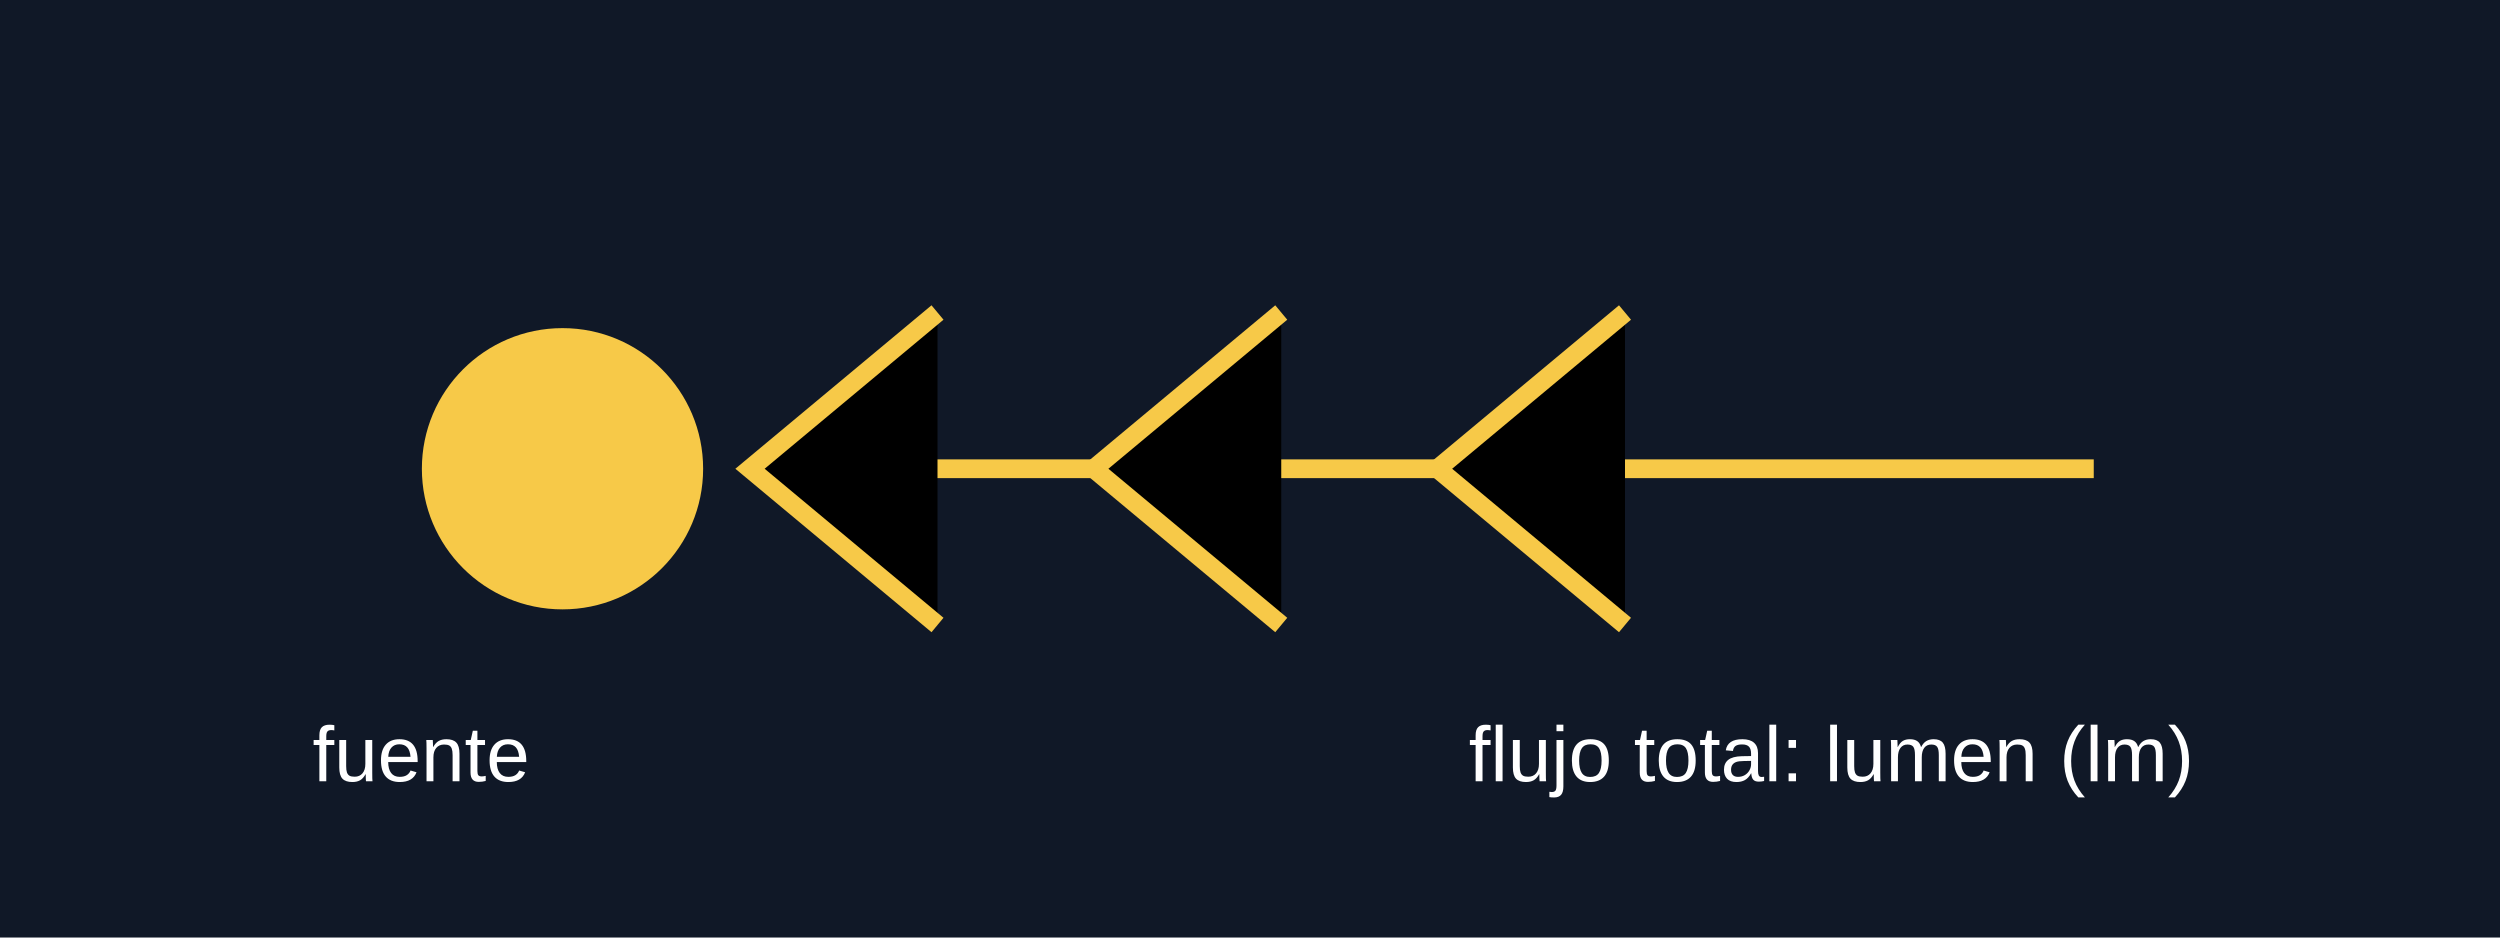
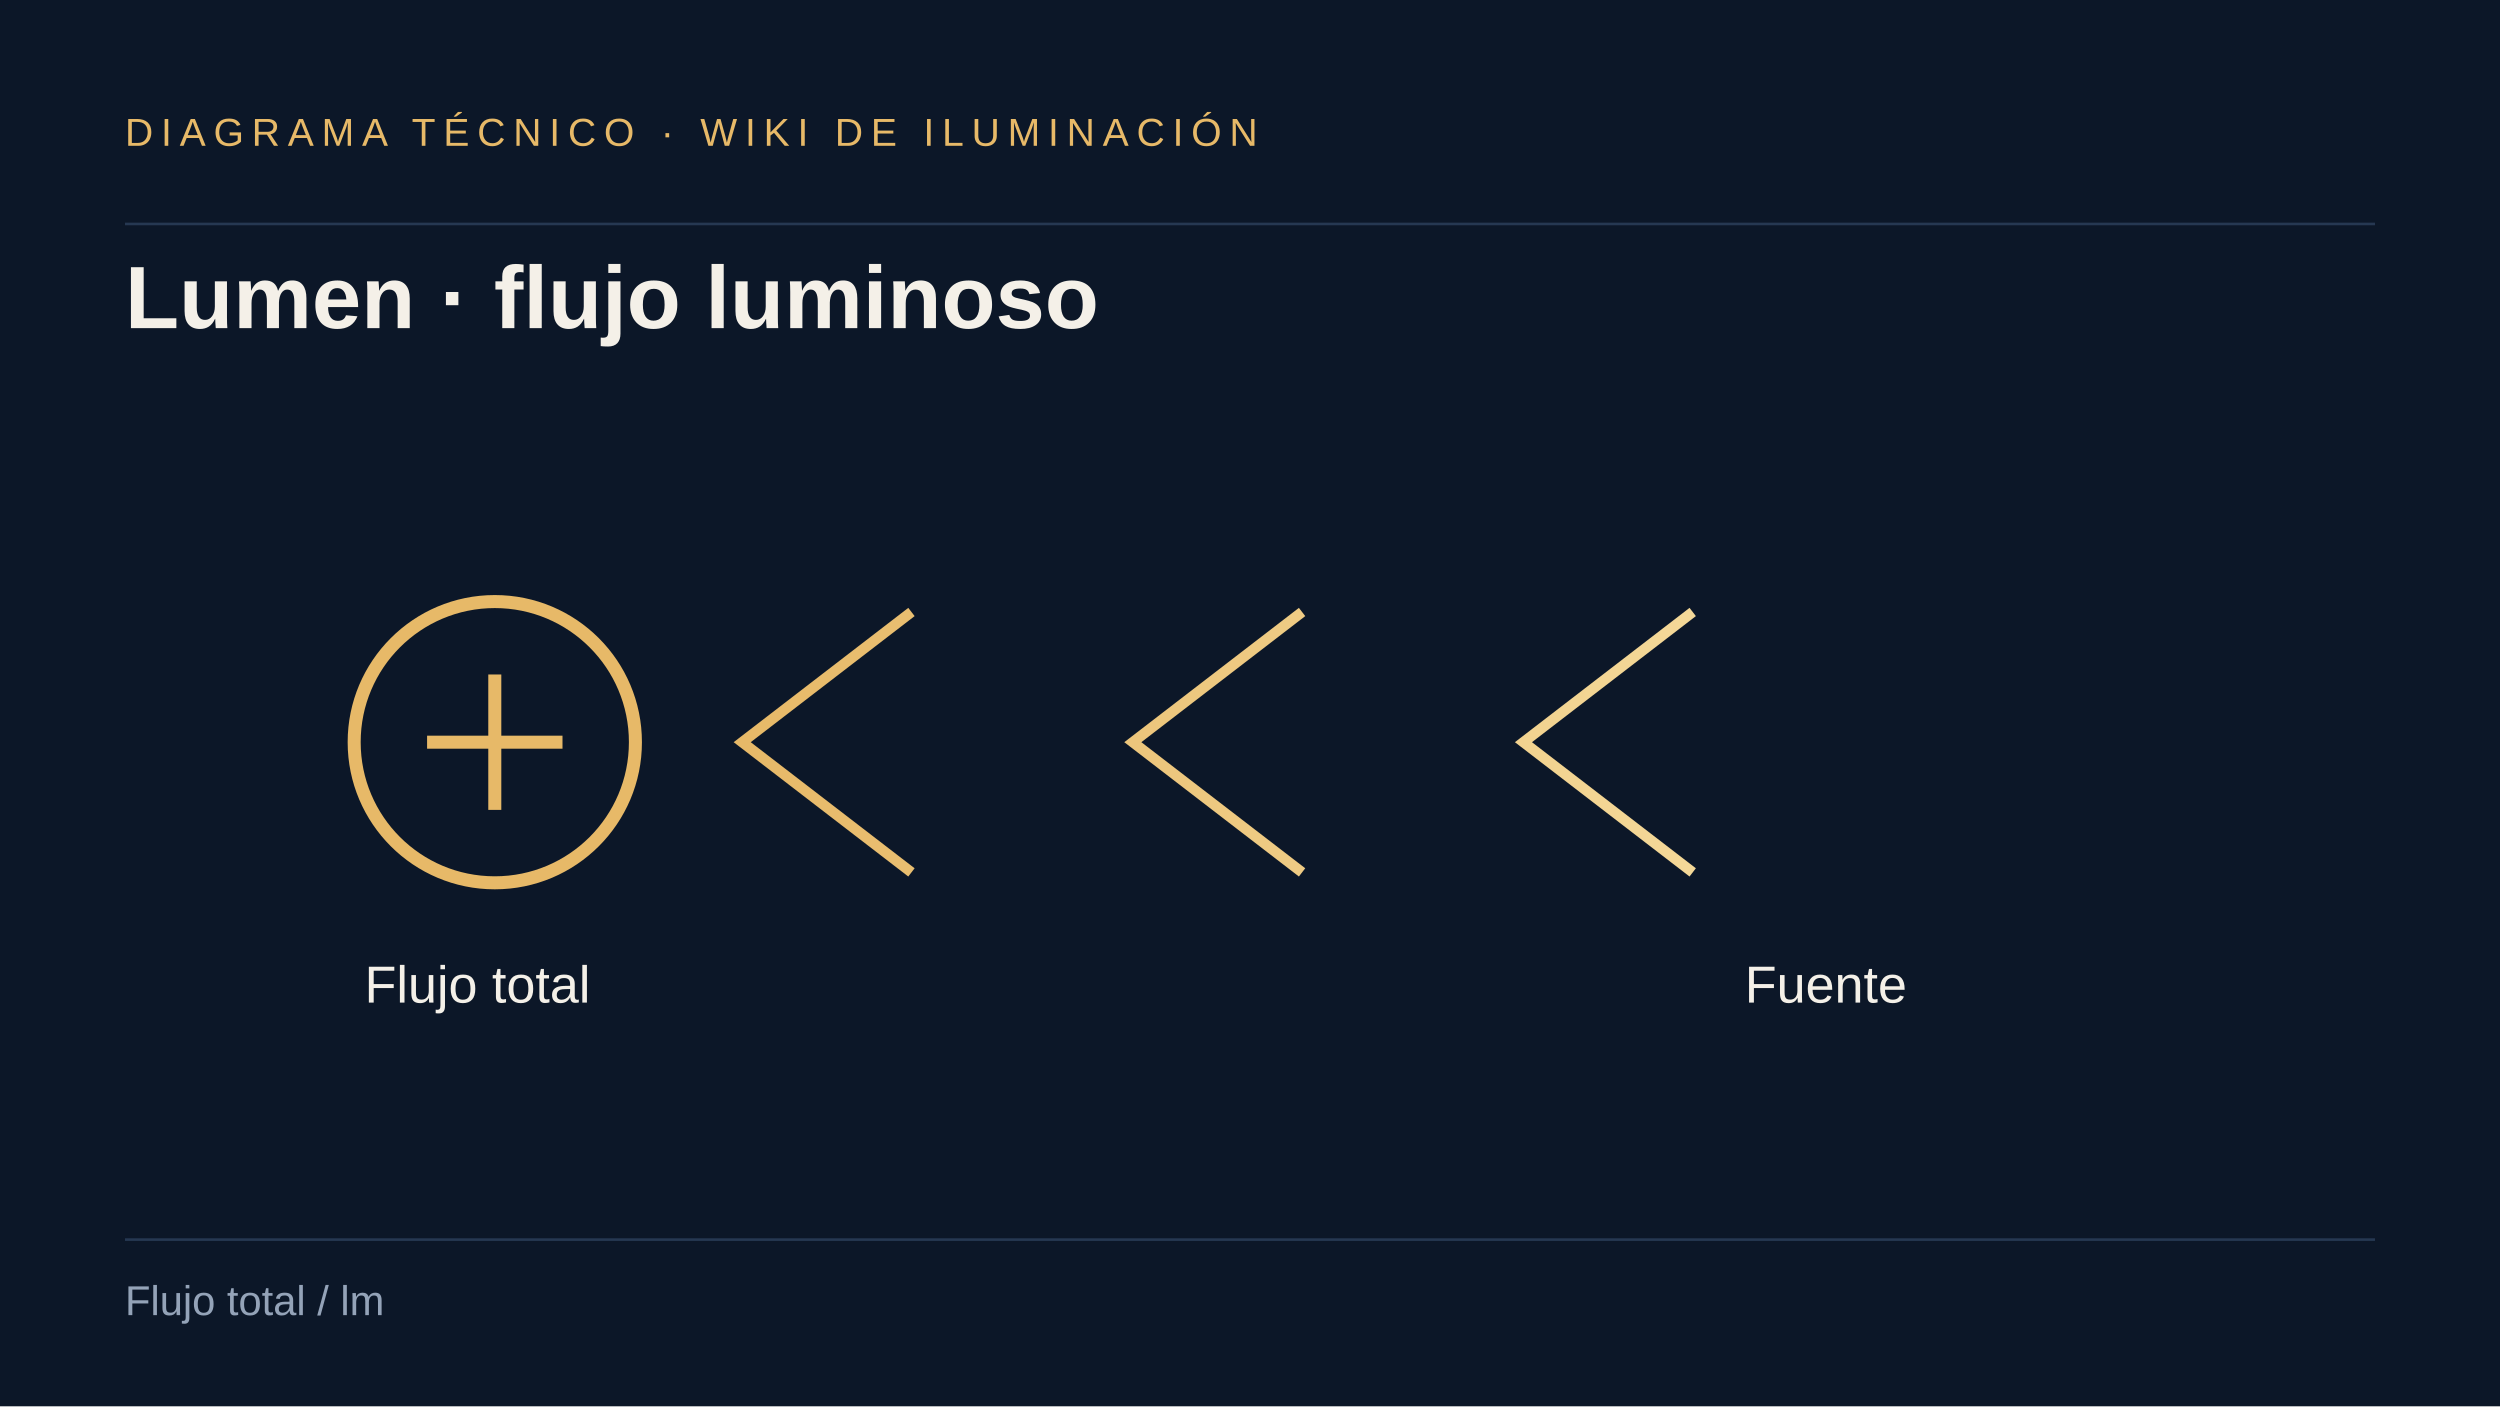
- <svg xmlns="http://www.w3.org/2000/svg" viewBox="0 0 800 300">
-   <rect width="800" height="300" fill="#101827" />
-   <circle cx="180" cy="150" r="45" fill="#f7c948" />
-   <g stroke="#f7c948" stroke-width="6">
-     <path d="M240 150h430" />
-     <path d="M300 100l-60 50 60 50m110-100-60 50 60 50m110-100-60 50 60 50" />
+ <svg xmlns="http://www.w3.org/2000/svg" viewBox="0 0 960 540" role="img">
+   <defs>
+     <linearGradient id="g" x1="0" x2="1">
+       <stop stop-color="#e7b968" />
+       <stop offset="1" stop-color="#f4d898" />
+     </linearGradient>
+     <filter id="glow">
+       <feGaussianBlur stdDeviation="7" result="b" />
+       <feMerge>
+         <feMergeNode in="b" />
+         <feMergeNode in="SourceGraphic" />
+       </feMerge>
+     </filter>
+   </defs>
+   <rect width="960" height="540" fill="#0c1728" />
+   <path d="M48 86H912M48 476H912" stroke="#263852" />
+   <text x="48" y="56" fill="#e7b968" font-family="Arial,sans-serif" font-size="15" letter-spacing="3">DIAGRAMA TÉCNICO · WIKI DE ILUMINACIÓN</text>
+   <text x="48" y="126" fill="#f4f0e8" font-family="Arial,sans-serif" font-weight="700" font-size="34">Lumen · flujo luminoso</text>
+   <text x="48" y="505" fill="#94a3b8" font-family="Arial,sans-serif" font-size="16">Flujo total  /  lm</text>
+   <circle cx="190" cy="285" r="54" fill="none" stroke="#e7b968" stroke-width="5" />
+   <path d="M164 285h52M190 259v52" stroke="#e7b968" stroke-width="5" />
+   <g stroke="url(#g)" stroke-width="4" fill="none">
+     <path d="M250 285H790" />
+     <path d="M350 235l-65 50 65 50M500 235l-65 50 65 50M650 235l-65 50 65 50" />
  </g>
-   <g fill="#fff" font-family="Arial" font-size="25">
-     <text x="100" y="250">fuente</text>
-     <text x="470" y="250">flujo total: lumen (lm)</text>
-   </g>
+   <text x="140" y="385" fill="#f4f0e8" font-family="Arial" font-size="20">Flujo total</text>
+   <text x="670" y="385" fill="#f4f0e8" font-family="Arial" font-size="20">Fuente</text>
</svg>
